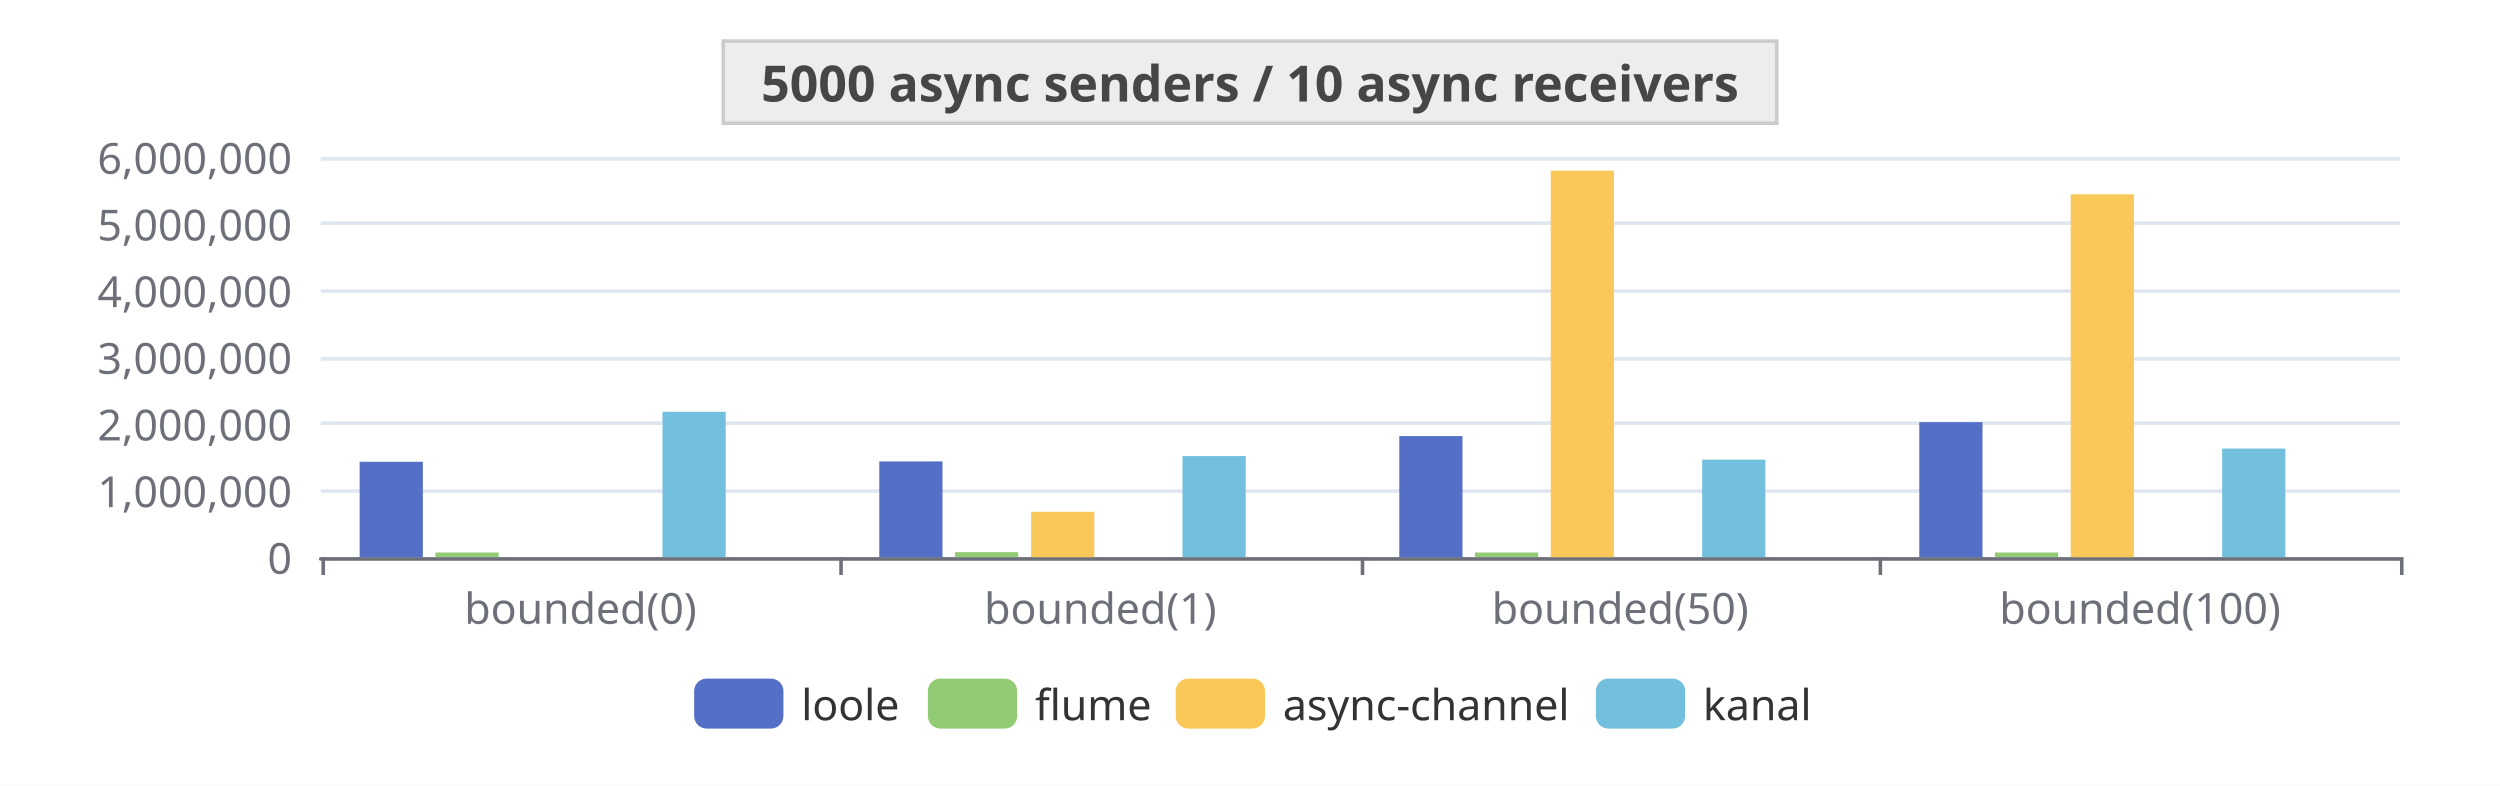
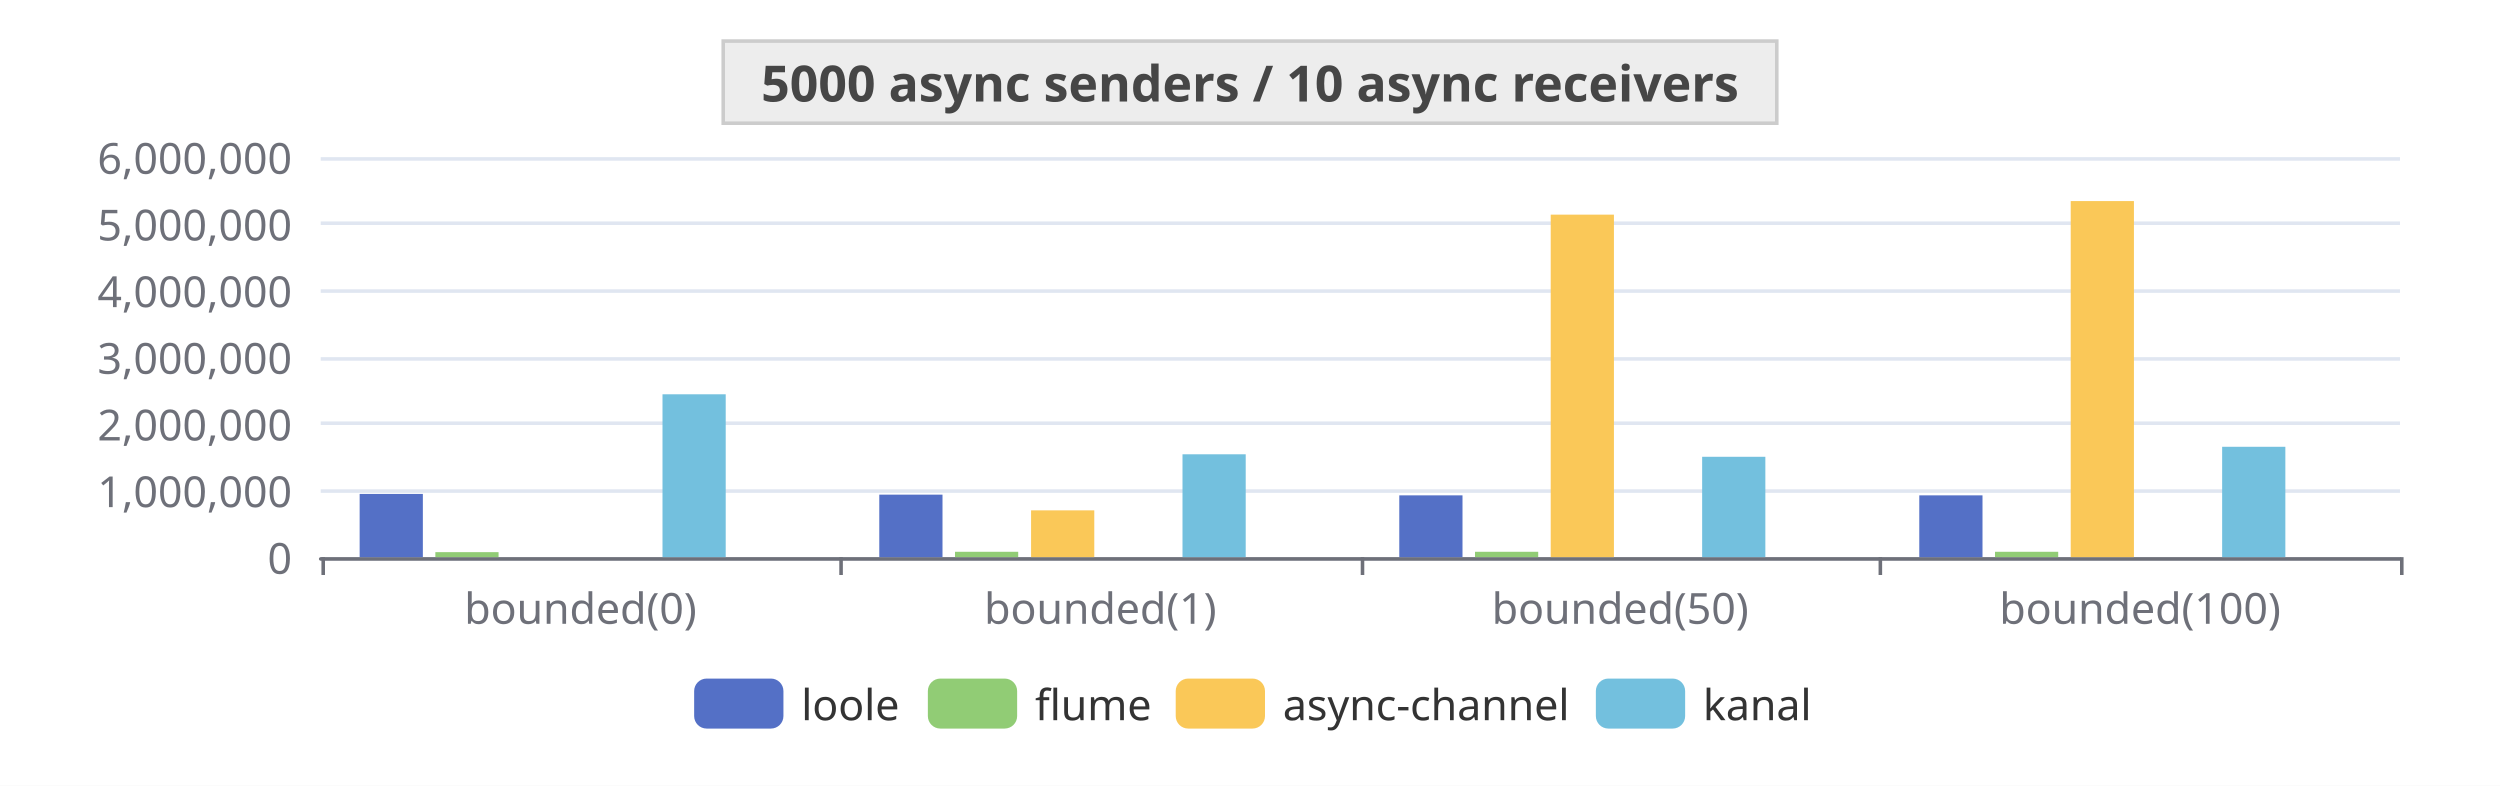
<svg xmlns="http://www.w3.org/2000/svg" width="700" height="220" version="1.1" baseProfile="full" viewBox="0 0 700 220">
  <rect width="700" height="220" x="0" y="0" id="0" fill="white" />
  <path d="M89.8 156.5L672 156.5" fill="none" stroke="#E0E6F1" />
  <path d="M89.8 137.5L672 137.5" fill="none" stroke="#E0E6F1" />
  <path d="M89.8 118.5L672 118.5" fill="none" stroke="#E0E6F1" />
  <path d="M89.8 100.5L672 100.5" fill="none" stroke="#E0E6F1" />
  <path d="M89.8 81.5L672 81.5" fill="none" stroke="#E0E6F1" />
  <path d="M89.8 62.5L672 62.5" fill="none" stroke="#E0E6F1" />
  <path d="M89.8 44.5L672 44.5" fill="none" stroke="#E0E6F1" />
  <path d="M89.8 156.5L672 156.5" fill="none" stroke="#6E7079" stroke-linecap="round" />
  <path d="M90.5 156L90.5 161" fill="none" stroke="#6E7079" />
  <path d="M235.5 156L235.5 161" fill="none" stroke="#6E7079" />
  <path d="M381.5 156L381.5 161" fill="none" stroke="#6E7079" />
  <path d="M526.5 156L526.5 161" fill="none" stroke="#6E7079" />
  <path d="M672.5 156L672.5 161" fill="none" stroke="#6E7079" />
  <text dominant-baseline="central" text-anchor="end" style="font-size:12px;font-family:sans-serif;" transform="translate(81.76 156)" fill="#6E7079">0</text>
  <text dominant-baseline="central" text-anchor="end" style="font-size:12px;font-family:sans-serif;" transform="translate(81.76 137.3333)" fill="#6E7079">1,000,000</text>
  <text dominant-baseline="central" text-anchor="end" style="font-size:12px;font-family:sans-serif;" transform="translate(81.76 118.6667)" fill="#6E7079">2,000,000</text>
  <text dominant-baseline="central" text-anchor="end" style="font-size:12px;font-family:sans-serif;" transform="translate(81.76 100)" fill="#6E7079">3,000,000</text>
  <text dominant-baseline="central" text-anchor="end" style="font-size:12px;font-family:sans-serif;" transform="translate(81.76 81.3333)" fill="#6E7079">4,000,000</text>
  <text dominant-baseline="central" text-anchor="end" style="font-size:12px;font-family:sans-serif;" transform="translate(81.76 62.6667)" fill="#6E7079">5,000,000</text>
  <text dominant-baseline="central" text-anchor="end" style="font-size:12px;font-family:sans-serif;" transform="translate(81.76 44)" fill="#6E7079">6,000,000</text>
  <text dominant-baseline="central" text-anchor="middle" style="font-size:12px;font-family:sans-serif;" y="6" transform="translate(162.54 164)" fill="#6E7079">bounded(0)</text>
  <text dominant-baseline="central" text-anchor="middle" style="font-size:12px;font-family:sans-serif;" y="6" transform="translate(308.1 164)" fill="#6E7079">bounded(1)</text>
  <text dominant-baseline="central" text-anchor="middle" style="font-size:12px;font-family:sans-serif;" y="6" transform="translate(453.66 164)" fill="#6E7079">bounded(50)</text>
  <text dominant-baseline="central" text-anchor="middle" style="font-size:12px;font-family:sans-serif;" y="6" transform="translate(599.22 164)" fill="#6E7079">bounded(100)</text>
-   <path d="M100.7 156l17.7 0l0 -26.7l-17.7 0Z" fill="#5470c6" />
-   <path d="M246.2 156l17.7 0l0 -26.8l-17.7 0Z" fill="#5470c6" />
-   <path d="M391.8 156l17.7 0l0 -33.9l-17.7 0Z" fill="#5470c6" />
-   <path d="M537.4 156l17.7 0l0 -37.8l-17.7 0Z" fill="#5470c6" />
-   <path d="M121.9 156l17.7 0l0 -1.3l-17.7 0Z" fill="#91cc75" />
-   <path d="M267.4 156l17.7 0l0 -1.4l-17.7 0Z" fill="#91cc75" />
-   <path d="M413 156l17.7 0l0 -1.3l-17.7 0Z" fill="#91cc75" />
-   <path d="M558.6 156l17.7 0l0 -1.3l-17.7 0Z" fill="#91cc75" />
+   <path d="M100.7 156l17.7 0l0 -17.7l-17.7 0Z" fill="#5470c6" />
+   <path d="M246.2 156l17.7 0l0 -17.5l-17.7 0Z" fill="#5470c6" />
+   <path d="M391.8 156l17.7 0l0 -17.3l-17.7 0Z" fill="#5470c6" />
+   <path d="M537.4 156l17.7 0l0 -17.3l-17.7 0Z" fill="#5470c6" />
+   <path d="M121.9 156l17.7 0l0 -1.4l-17.7 0Z" fill="#91cc75" />
+   <path d="M267.4 156l17.7 0l0 -1.5l-17.7 0Z" fill="#91cc75" />
+   <path d="M413 156l17.7 0l0 -1.5l-17.7 0Z" fill="#91cc75" />
+   <path d="M558.6 156l17.7 0l0 -1.5l-17.7 0Z" fill="#91cc75" />
  <path d="M143.1 156l17.7 0l0 0l-17.7 0Z" fill="#fac858" />
-   <path d="M288.7 156l17.7 0l0 -12.7l-17.7 0Z" fill="#fac858" />
-   <path d="M434.2 156l17.7 0l0 -108.2l-17.7 0Z" fill="#fac858" />
-   <path d="M579.8 156l17.7 0l0 -101.6l-17.7 0Z" fill="#fac858" />
+   <path d="M288.7 156l17.7 0l0 -13.1l-17.7 0Z" fill="#fac858" />
+   <path d="M434.2 156l17.7 0l0 -95.9l-17.7 0Z" fill="#fac858" />
+   <path d="M579.8 156l17.7 0l0 -99.7l-17.7 0Z" fill="#fac858" />
  <path d="M164.3 156l17.7 0l0 0l-17.7 0Z" fill="#ee6666" />
  <path d="M309.9 156l17.7 0l0 0l-17.7 0Z" fill="#ee6666" />
  <path d="M455.4 156l17.7 0l0 0l-17.7 0Z" fill="#ee6666" />
  <path d="M601 156l17.7 0l0 0l-17.7 0Z" fill="#ee6666" />
-   <path d="M185.5 156l17.7 0l0 -40.7l-17.7 0Z" fill="#73c0de" />
-   <path d="M331.1 156l17.7 0l0 -28.3l-17.7 0Z" fill="#73c0de" />
-   <path d="M476.6 156l17.7 0l0 -27.3l-17.7 0Z" fill="#73c0de" />
-   <path d="M622.2 156l17.7 0l0 -30.4l-17.7 0Z" fill="#73c0de" />
+   <path d="M185.5 156l17.7 0l0 -45.6l-17.7 0Z" fill="#73c0de" />
+   <path d="M331.1 156l17.7 0l0 -28.8l-17.7 0Z" fill="#73c0de" />
+   <path d="M476.6 156l17.7 0l0 -28.1l-17.7 0Z" fill="#73c0de" />
+   <path d="M622.2 156l17.7 0l0 -30.9l-17.7 0Z" fill="#73c0de" />
  <path d="M206.7 156l17.7 0l0 0l-17.7 0Z" fill="#3ba272" />
  <path d="M352.3 156l17.7 0l0 0l-17.7 0Z" fill="#3ba272" />
  <path d="M497.8 156l17.7 0l0 0l-17.7 0Z" fill="#3ba272" />
  <path d="M643.4 156l17.7 0l0 0l-17.7 0Z" fill="#3ba272" />
  <path d="M-5 -5l321.3 0l0 24l-321.3 0Z" transform="translate(194.36 190)" fill="rgb(0,0,0)" fill-opacity="0" stroke="#ccc" stroke-width="0" />
  <path d="M3.5 0L21.5 0A3.5 3.5 0 0 1 25 3.5L25 10.5A3.5 3.5 0 0 1 21.5 14L3.5 14A3.5 3.5 0 0 1 0 10.5L0 3.5A3.5 3.5 0 0 1 3.5 0" transform="translate(194.36 190)" fill="#5470c6" />
  <text dominant-baseline="central" text-anchor="start" style="font-size:12px;font-family:sans-serif;" x="30" y="7" transform="translate(194.36 190)" fill="#333">loole</text>
  <path d="M3.5 0L21.5 0A3.5 3.5 0 0 1 25 3.5L25 10.5A3.5 3.5 0 0 1 21.5 14L3.5 14A3.5 3.5 0 0 1 0 10.5L0 3.5A3.5 3.5 0 0 1 3.5 0" transform="translate(259.8 190)" fill="#91cc75" />
  <text dominant-baseline="central" text-anchor="start" style="font-size:12px;font-family:sans-serif;" x="30" y="7" transform="translate(259.8 190)" fill="#333">flume</text>
  <path d="M3.5 0L21.5 0A3.5 3.5 0 0 1 25 3.5L25 10.5A3.5 3.5 0 0 1 21.5 14L3.5 14A3.5 3.5 0 0 1 0 10.5L0 3.5A3.5 3.5 0 0 1 3.5 0" transform="translate(329.2 190)" fill="#fac858" />
  <text dominant-baseline="central" text-anchor="start" style="font-size:12px;font-family:sans-serif;" x="30" y="7" transform="translate(329.2 190)" fill="#333">async-channel</text>
  <path d="M3.5 0L21.5 0A3.5 3.5 0 0 1 25 3.5L25 10.5A3.5 3.5 0 0 1 21.5 14L3.5 14A3.5 3.5 0 0 1 0 10.5L0 3.5A3.5 3.5 0 0 1 3.5 0" transform="translate(446.84 190)" fill="#73c0de" />
  <text dominant-baseline="central" text-anchor="start" style="font-size:12px;font-family:sans-serif;" x="30" y="7" transform="translate(446.84 190)" fill="#333">kanal</text>
  <path d="M-147.5 -4.5l295 0l0 23l-295 0Z" transform="translate(350 16)" fill="#ddd8" stroke="#ccc" />
  <text dominant-baseline="central" text-anchor="middle" style="font-size:14px;font-family:sans-serif;font-weight:bold;" xml:space="preserve" y="7" transform="translate(350 16)" fill="#464646">5000 async senders / 10 async receivers</text>
</svg>
